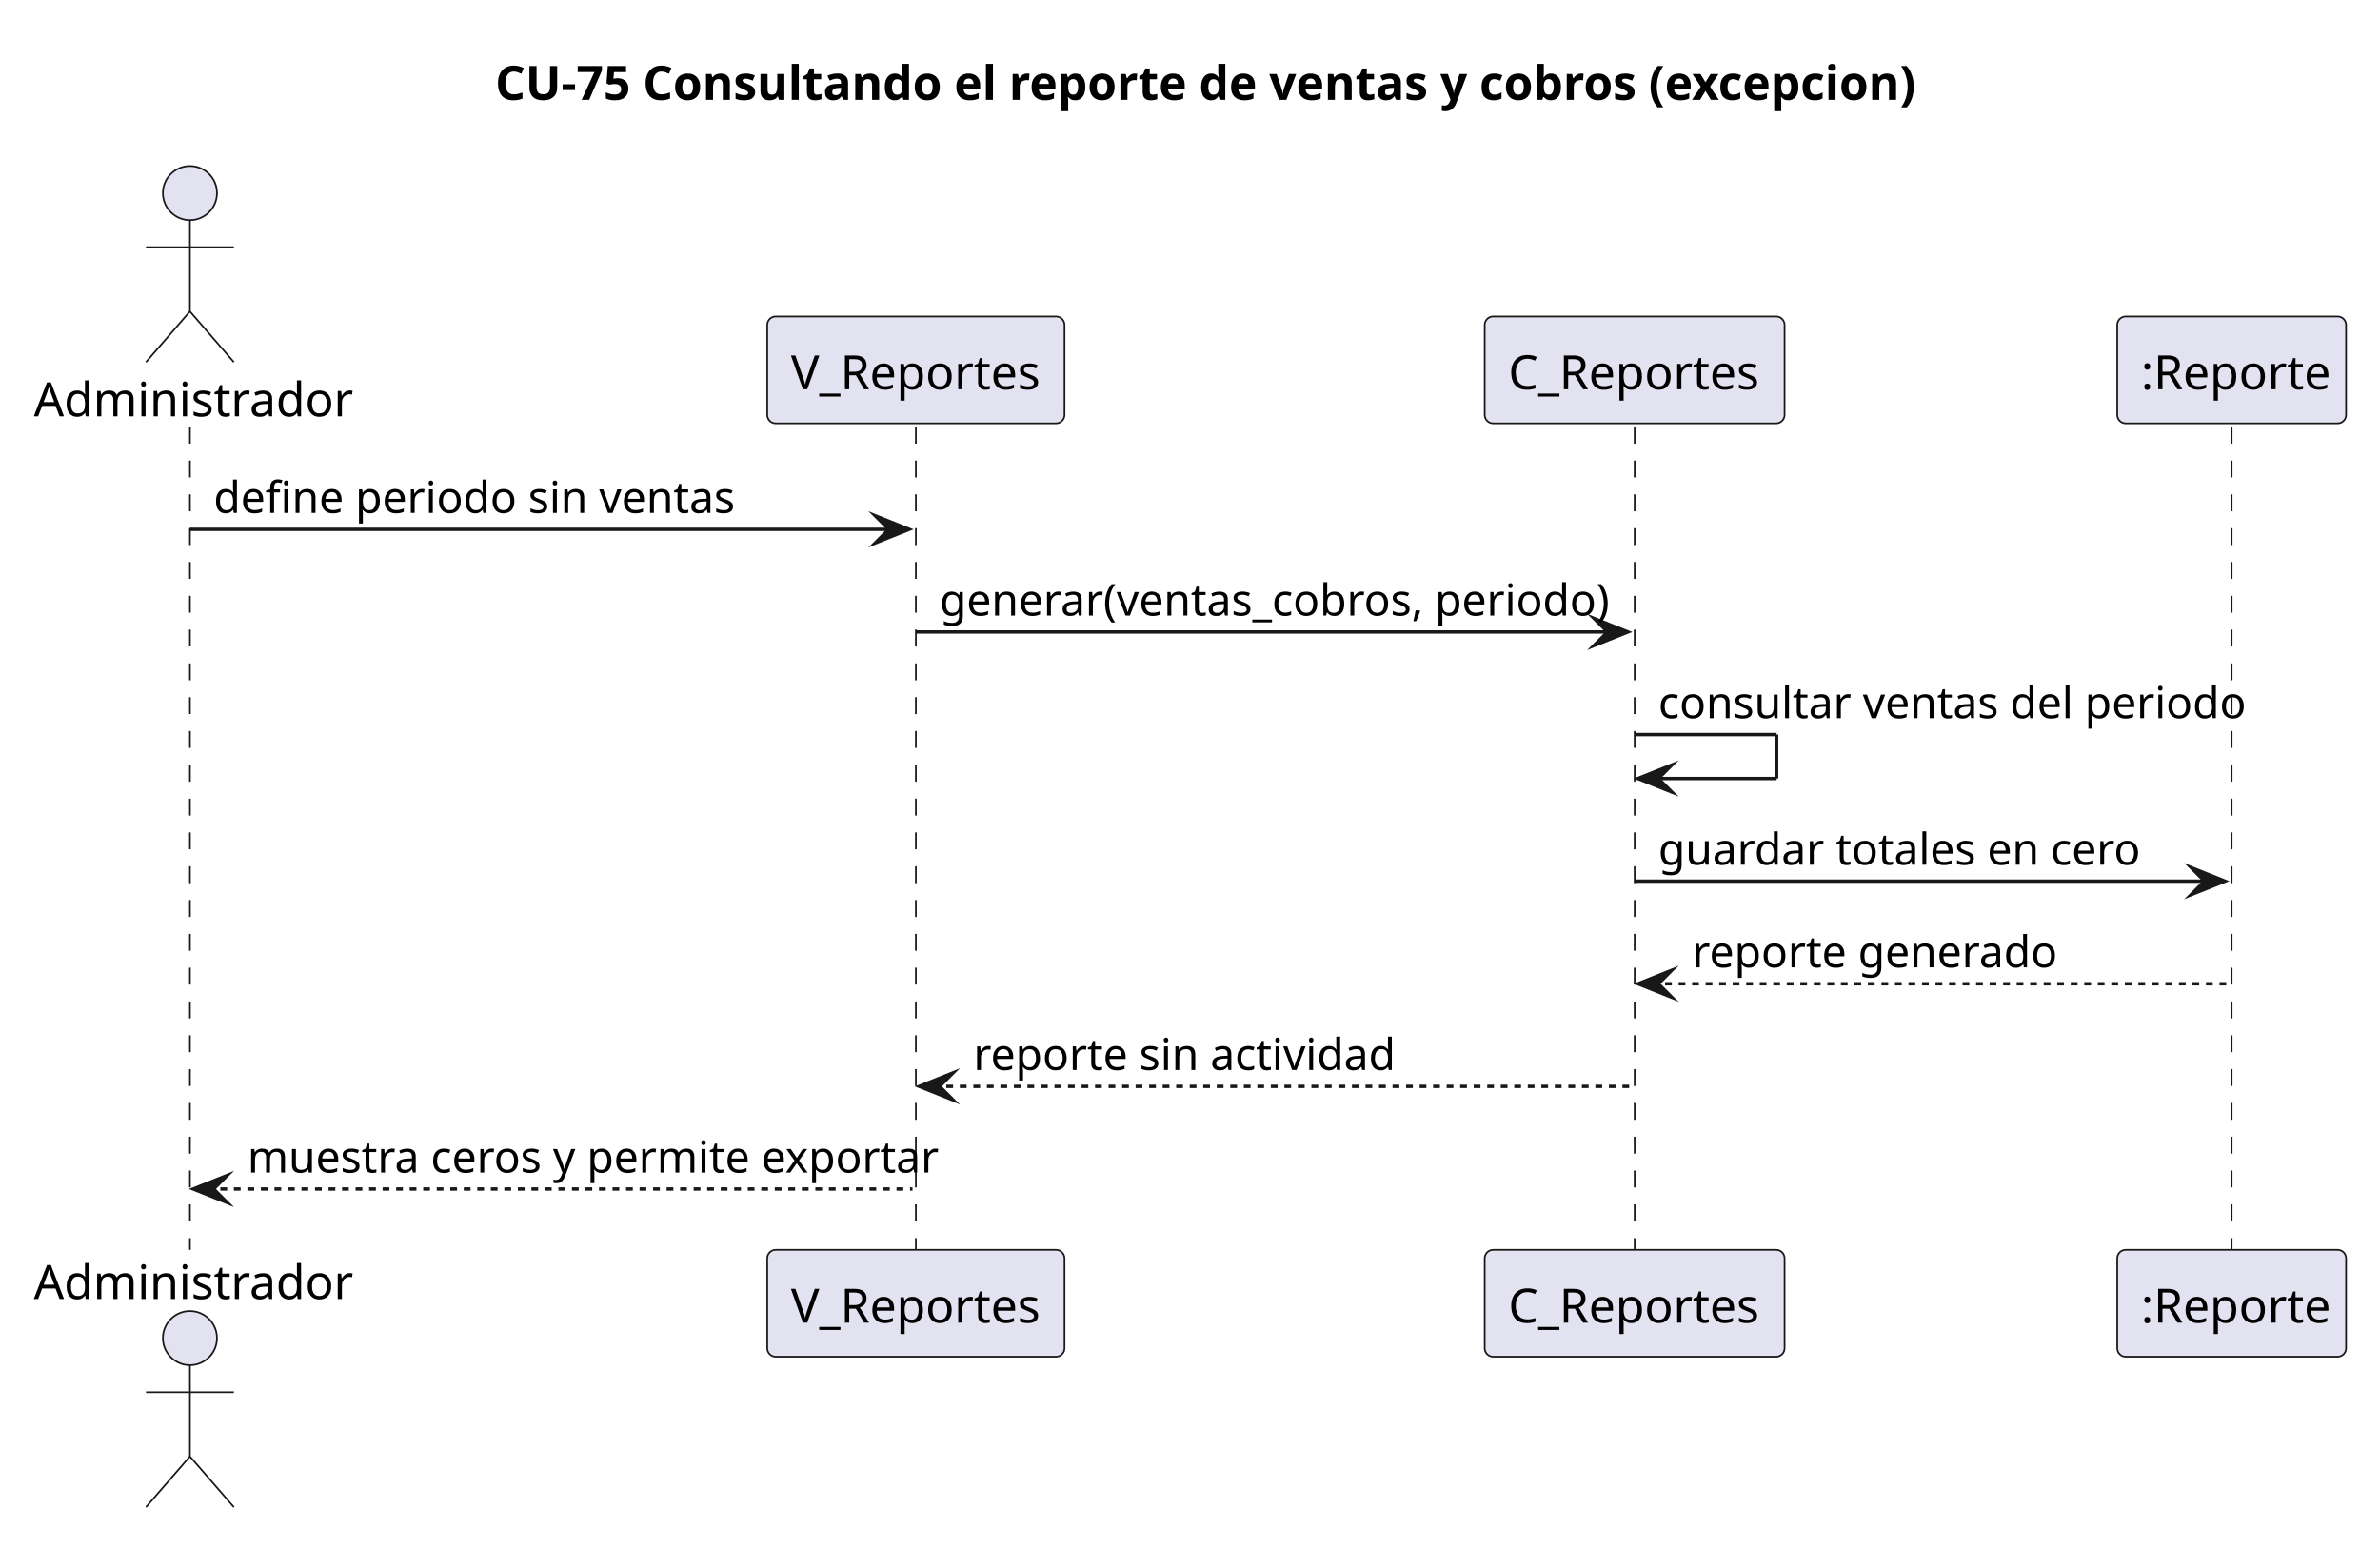
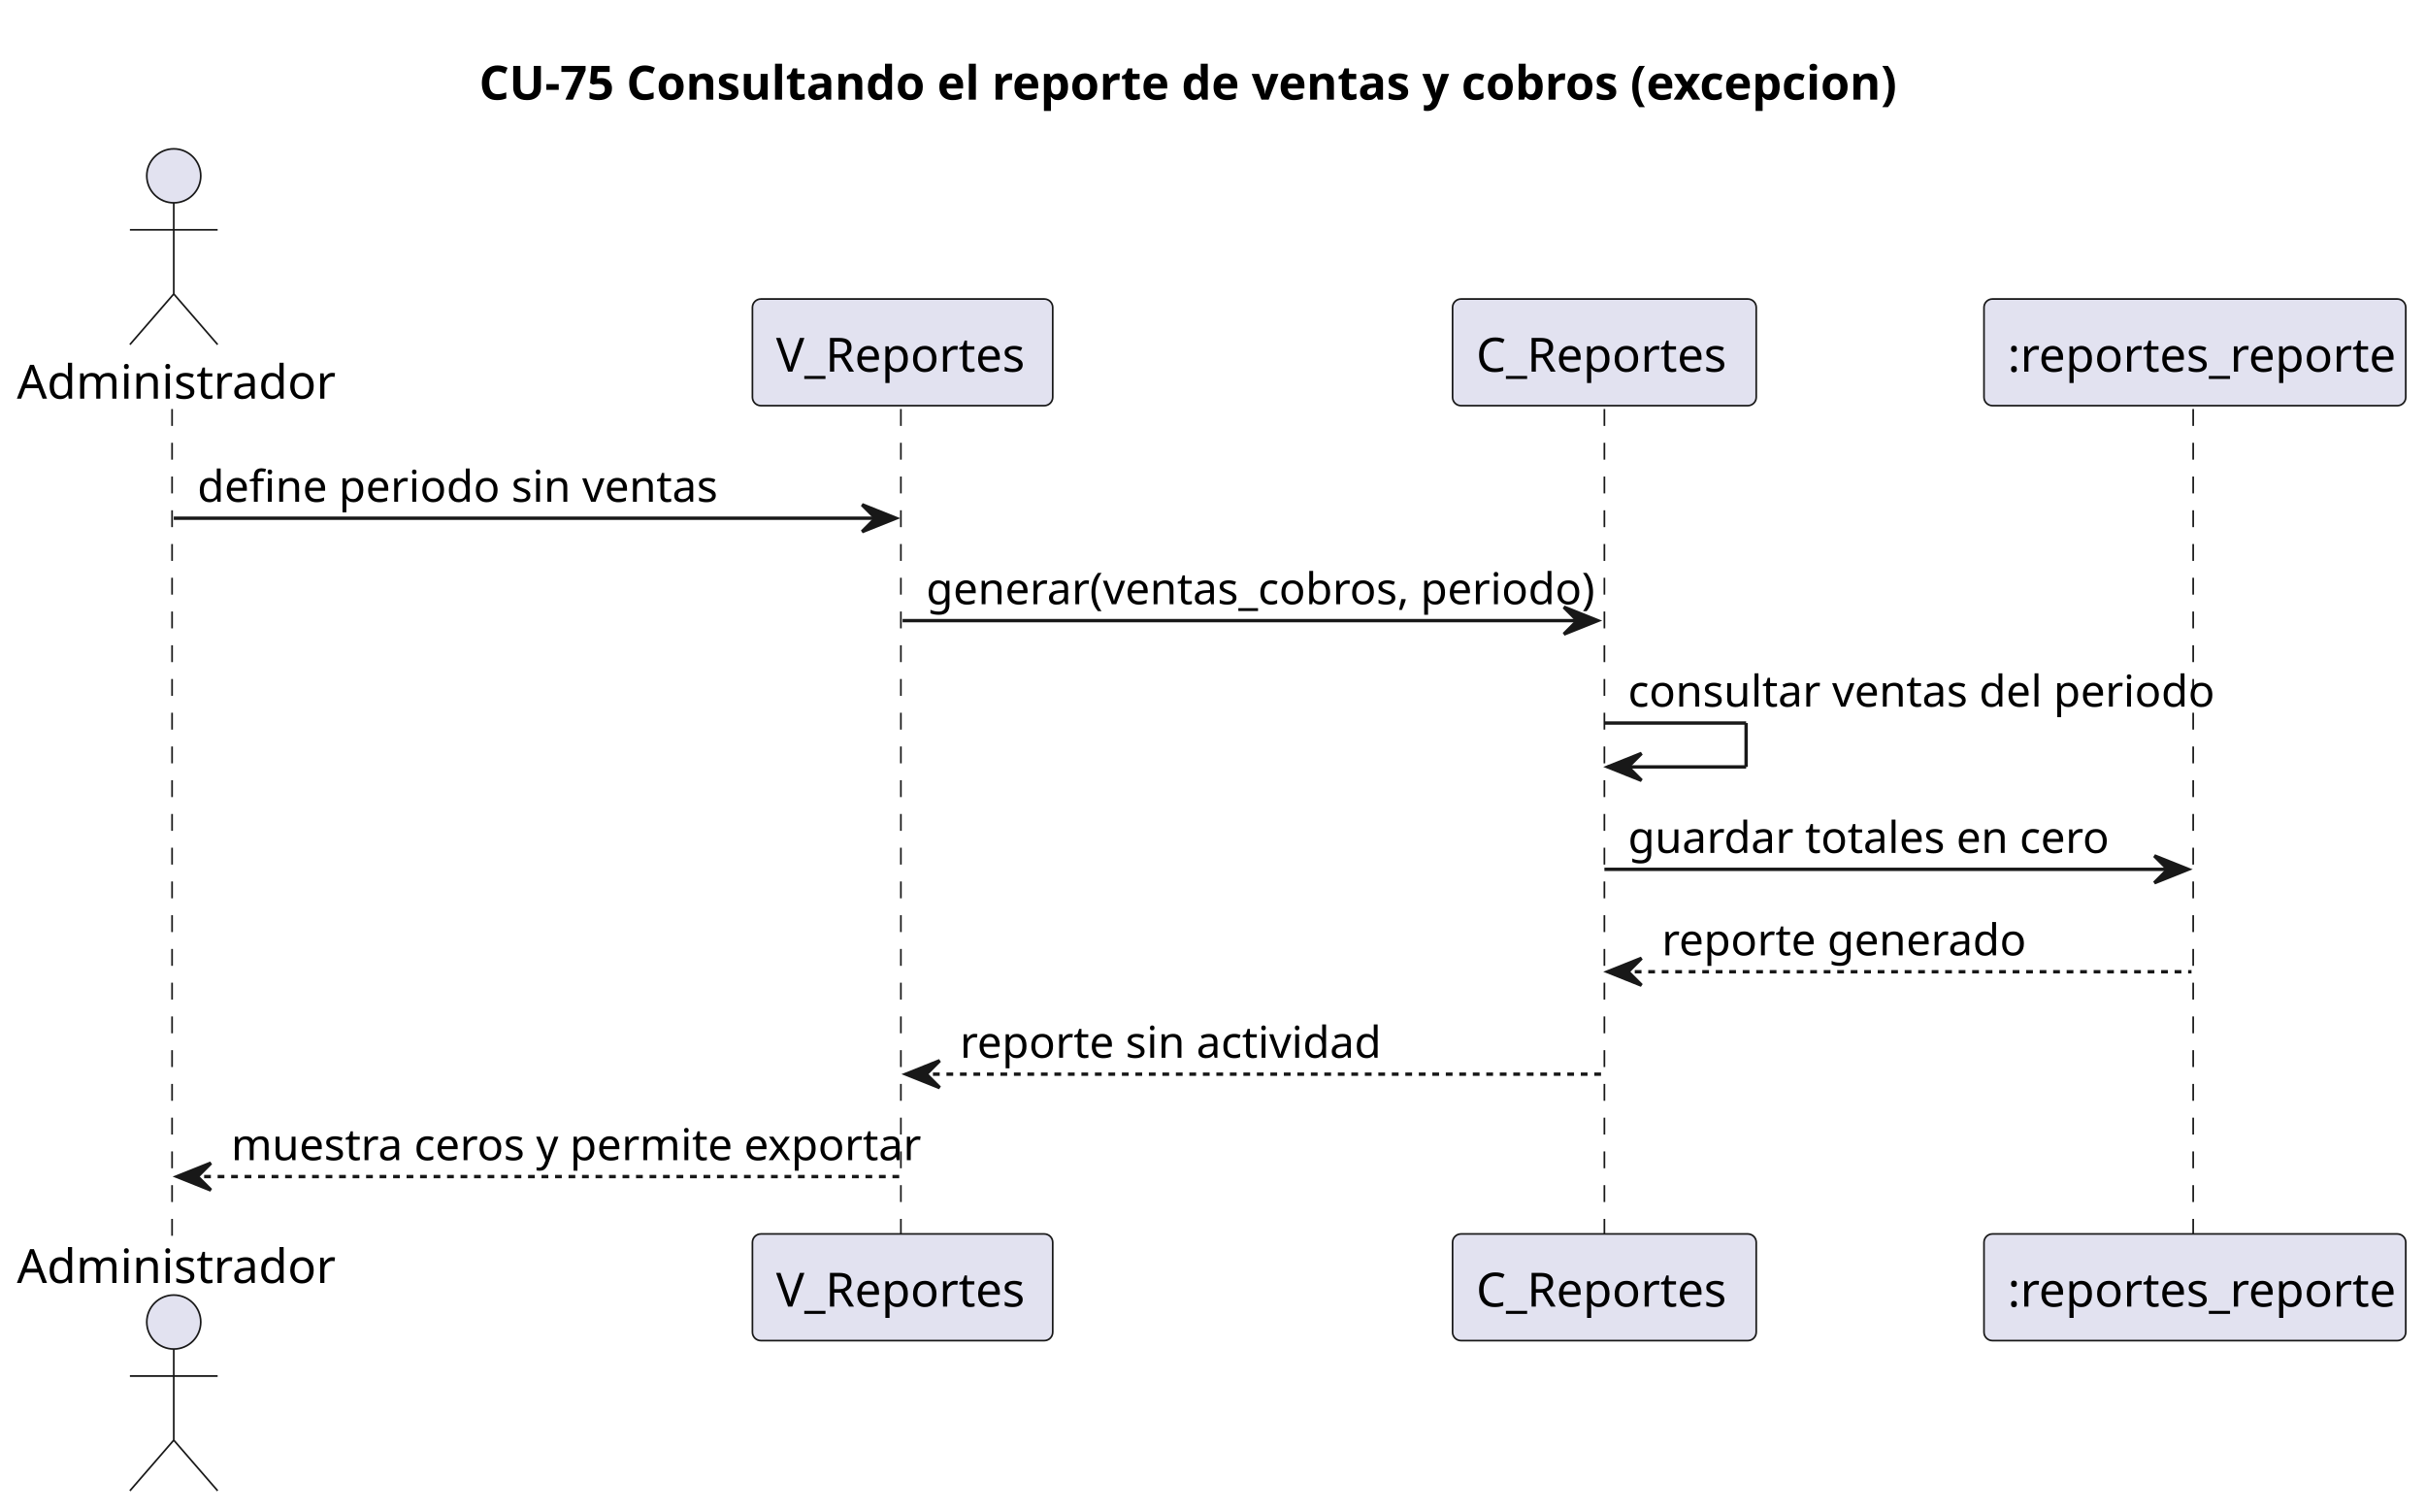
- <svg xmlns="http://www.w3.org/2000/svg" version="1.1" data-diagram-type="SEQUENCE" style="width:704px;height:458px;background:#FFFFFF;" width="704px" height="458px" viewBox="0 0 704 458" zoomAndPan="magnify" preserveAspectRatio="none" contentStyleType="text/css">
+ <svg xmlns="http://www.w3.org/2000/svg" contentStyleType="text/css" height="448px" preserveAspectRatio="none" style="width:719px;height:448px;background:#FFFFFF;" version="1.1" viewBox="0 0 719 448" width="719px" zoomAndPan="magnify">
  <defs />
-   <g font-family="sans-serif" lengthAdjust="spacing">
-     <g class="title" data-source-line="1">
-       <text x="146.495" y="29.533" fill="#000" font-size="14" textLength="409.985" font-weight="700">CU-75 Consultando el reporte de ventas y cobros (excepcion)</text>
-     </g>
-     <g>
-       <rect x="52.683" y="126.219" width="8" height="243.461" fill="#000" fill-opacity="0" />
-       <line x1="56.183" y1="126.219" x2="56.183" y2="369.68" style="stroke:#181818;stroke-width:0.5;stroke-dasharray:5,5;" />
-     </g>
-     <g>
-       <rect x="267.417" y="126.219" width="8" height="243.461" fill="#000" fill-opacity="0" />
-       <line x1="270.917" y1="126.219" x2="270.917" y2="369.68" style="stroke:#181818;stroke-width:0.5;stroke-dasharray:5,5;" />
-     </g>
-     <g>
-       <rect x="480.025" y="126.219" width="8" height="243.461" fill="#000" fill-opacity="0" />
-       <line x1="483.525" y1="126.219" x2="483.525" y2="369.68" style="stroke:#181818;stroke-width:0.5;stroke-dasharray:5,5;" />
-     </g>
-     <g>
-       <rect x="656.626" y="126.219" width="8" height="243.461" fill="#000" fill-opacity="0" />
-       <line x1="660.126" y1="126.219" x2="660.126" y2="369.68" style="stroke:#181818;stroke-width:0.5;stroke-dasharray:5,5;" />
-     </g>
-     <text x="10" y="123.143" fill="#000" font-size="14" textLength="86.365">Administrador</text>
-     <ellipse cx="56.183" cy="57.109" rx="8" ry="8" fill="#E2E2F0" style="stroke:#181818;stroke-width:0.5;" />
-     <path d="M56.183,65.109 L56.183,92.109 M43.183,73.109 L69.183,73.109 M56.183,92.109 L43.183,107.109 M56.183,92.109 L69.183,107.109" style="stroke:#181818;stroke-width:0.5;" fill="none" />
-     <rect x="226.952" y="93.609" width="87.931" height="31.609" fill="#E2E2F0" style="stroke:#181818;stroke-width:0.5;" rx="2.5" ry="2.5" />
-     <text x="233.952" y="115.143" fill="#000" font-size="14" textLength="73.931">V_Reportes</text>
-     <rect x="439.173" y="93.609" width="88.703" height="31.609" fill="#E2E2F0" style="stroke:#181818;stroke-width:0.5;" rx="2.5" ry="2.5" />
-     <text x="446.173" y="115.143" fill="#000" font-size="14" textLength="74.703">C_Reportes</text>
-     <rect x="626.278" y="93.609" width="67.696" height="31.609" fill="#E2E2F0" style="stroke:#181818;stroke-width:0.5;" rx="2.5" ry="2.5" />
-     <text x="633.278" y="115.143" fill="#000" font-size="14" textLength="53.696">:Reporte</text>
-     <text x="10" y="384.213" fill="#000" font-size="14" textLength="86.365">Administrador</text>
-     <ellipse cx="56.183" cy="395.789" rx="8" ry="8" fill="#E2E2F0" style="stroke:#181818;stroke-width:0.5;" />
-     <path d="M56.183,403.789 L56.183,430.789 M43.183,411.789 L69.183,411.789 M56.183,430.789 L43.183,445.789 M56.183,430.789 L69.183,445.789" style="stroke:#181818;stroke-width:0.5;" fill="none" />
-     <rect x="226.952" y="369.68" width="87.931" height="31.609" fill="#E2E2F0" style="stroke:#181818;stroke-width:0.5;" rx="2.5" ry="2.5" />
-     <text x="233.952" y="391.213" fill="#000" font-size="14" textLength="73.931">V_Reportes</text>
-     <rect x="439.173" y="369.68" width="88.703" height="31.609" fill="#E2E2F0" style="stroke:#181818;stroke-width:0.5;" rx="2.5" ry="2.5" />
-     <text x="446.173" y="391.213" fill="#000" font-size="14" textLength="74.703">C_Reportes</text>
-     <rect x="626.278" y="369.68" width="67.696" height="31.609" fill="#E2E2F0" style="stroke:#181818;stroke-width:0.5;" rx="2.5" ry="2.5" />
-     <text x="633.278" y="391.213" fill="#000" font-size="14" textLength="53.696">:Reporte</text>
-     <polygon points="258.917,152.57,268.917,156.57,258.917,160.57,262.917,156.57" fill="#181818" style="stroke:#181818;stroke-width:1;stroke-linejoin:miter;stroke-miterlimit:10;" />
-     <line x1="56.183" y1="156.57" x2="264.917" y2="156.57" style="stroke:#181818;stroke-width:1;" />
-     <text x="63.183" y="151.714" fill="#000" font-size="13" textLength="144.542">define periodo sin ventas</text>
-     <polygon points="471.525,182.922,481.525,186.922,471.525,190.922,475.525,186.922" fill="#181818" style="stroke:#181818;stroke-width:1;stroke-linejoin:miter;stroke-miterlimit:10;" />
-     <line x1="270.917" y1="186.922" x2="477.525" y2="186.922" style="stroke:#181818;stroke-width:1;" />
-     <text x="277.917" y="182.065" fill="#000" font-size="13" textLength="188.608">generar(ventas_cobros, periodo)</text>
-     <line x1="483.525" y1="217.273" x2="525.525" y2="217.273" style="stroke:#181818;stroke-width:1;" />
-     <line x1="525.525" y1="217.273" x2="525.525" y2="230.273" style="stroke:#181818;stroke-width:1;" />
-     <line x1="484.525" y1="230.273" x2="525.525" y2="230.273" style="stroke:#181818;stroke-width:1;" />
-     <polygon points="494.525,226.273,484.525,230.273,494.525,234.273,490.525,230.273" fill="#181818" style="stroke:#181818;stroke-width:1;stroke-linejoin:miter;stroke-miterlimit:10;" />
-     <text x="490.525" y="212.417" fill="#000" font-size="13" textLength="162.602">consultar ventas del periodo</text>
-     <polygon points="648.126,256.625,658.126,260.625,648.126,264.625,652.126,260.625" fill="#181818" style="stroke:#181818;stroke-width:1;stroke-linejoin:miter;stroke-miterlimit:10;" />
-     <line x1="483.525" y1="260.625" x2="654.126" y2="260.625" style="stroke:#181818;stroke-width:1;" />
-     <text x="490.525" y="255.769" fill="#000" font-size="13" textLength="133.694">guardar totales en cero</text>
-     <polygon points="494.525,286.977,484.525,290.977,494.525,294.977,490.525,290.977" fill="#181818" style="stroke:#181818;stroke-width:1;stroke-linejoin:miter;stroke-miterlimit:10;" />
-     <line x1="488.525" y1="290.977" x2="659.126" y2="290.977" style="stroke:#181818;stroke-width:1;stroke-dasharray:2,2;" />
-     <text x="500.525" y="286.12" fill="#000" font-size="13" textLength="99.741">reporte generado</text>
-     <polygon points="281.917,317.328,271.917,321.328,281.917,325.328,277.917,321.328" fill="#181818" style="stroke:#181818;stroke-width:1;stroke-linejoin:miter;stroke-miterlimit:10;" />
-     <line x1="275.917" y1="321.328" x2="482.525" y2="321.328" style="stroke:#181818;stroke-width:1;stroke-dasharray:2,2;" />
-     <text x="287.917" y="316.472" fill="#000" font-size="13" textLength="116.34">reporte sin actividad</text>
-     <polygon points="67.183,347.68,57.183,351.68,67.183,355.68,63.183,351.68" fill="#181818" style="stroke:#181818;stroke-width:1;stroke-linejoin:miter;stroke-miterlimit:10;" />
-     <line x1="61.183" y1="351.68" x2="269.917" y2="351.68" style="stroke:#181818;stroke-width:1;stroke-dasharray:2,2;" />
-     <text x="73.183" y="346.823" fill="#000" font-size="13" textLength="190.734">muestra ceros y permite exportar</text>
+   <g>
+     <text fill="#000000" font-family="sans-serif" font-size="14" font-weight="bold" lengthAdjust="spacing" textLength="433" x="142" y="29.533">CU-75 Consultando el reporte de ventas y cobros (excepcion)</text>
+     <line style="stroke:#181818;stroke-width:0.5;stroke-dasharray:5.0,5.0;" x1="51" x2="51" y1="121.219" y2="366.68" />
+     <line style="stroke:#181818;stroke-width:0.5;stroke-dasharray:5.0,5.0;" x1="267" x2="267" y1="121.219" y2="366.68" />
+     <line style="stroke:#181818;stroke-width:0.5;stroke-dasharray:5.0,5.0;" x1="475.5" x2="475.5" y1="121.219" y2="366.68" />
+     <line style="stroke:#181818;stroke-width:0.5;stroke-dasharray:5.0,5.0;" x1="650" x2="650" y1="121.219" y2="366.68" />
+     <text fill="#000000" font-family="sans-serif" font-size="14" lengthAdjust="spacing" textLength="87" x="5" y="118.143">Administrador</text>
+     <ellipse cx="51.5" cy="52.109" fill="#E2E2F0" rx="8" ry="8" style="stroke:#181818;stroke-width:0.5;" />
+     <path d="M51.5,60.109 L51.5,87.109 M38.5,68.109 L64.5,68.109 M51.5,87.109 L38.5,102.109 M51.5,87.109 L64.5,102.109 " fill="none" style="stroke:#181818;stroke-width:0.5;" />
+     <text fill="#000000" font-family="sans-serif" font-size="14" lengthAdjust="spacing" textLength="87" x="5" y="380.213">Administrador</text>
+     <ellipse cx="51.5" cy="391.789" fill="#E2E2F0" rx="8" ry="8" style="stroke:#181818;stroke-width:0.5;" />
+     <path d="M51.5,399.789 L51.5,426.789 M38.5,407.789 L64.5,407.789 M51.5,426.789 L38.5,441.789 M51.5,426.789 L64.5,441.789 " fill="none" style="stroke:#181818;stroke-width:0.5;" />
+     <rect fill="#E2E2F0" height="31.609" rx="2.5" ry="2.5" style="stroke:#181818;stroke-width:0.5;" width="89" x="223" y="88.609" />
+     <text fill="#000000" font-family="sans-serif" font-size="14" lengthAdjust="spacing" textLength="75" x="230" y="110.143">V_Reportes</text>
+     <rect fill="#E2E2F0" height="31.609" rx="2.5" ry="2.5" style="stroke:#181818;stroke-width:0.5;" width="89" x="223" y="365.68" />
+     <text fill="#000000" font-family="sans-serif" font-size="14" lengthAdjust="spacing" textLength="75" x="230" y="387.213">V_Reportes</text>
+     <rect fill="#E2E2F0" height="31.609" rx="2.5" ry="2.5" style="stroke:#181818;stroke-width:0.5;" width="90" x="430.5" y="88.609" />
+     <text fill="#000000" font-family="sans-serif" font-size="14" lengthAdjust="spacing" textLength="76" x="437.5" y="110.143">C_Reportes</text>
+     <rect fill="#E2E2F0" height="31.609" rx="2.5" ry="2.5" style="stroke:#181818;stroke-width:0.5;" width="90" x="430.5" y="365.68" />
+     <text fill="#000000" font-family="sans-serif" font-size="14" lengthAdjust="spacing" textLength="76" x="437.5" y="387.213">C_Reportes</text>
+     <rect fill="#E2E2F0" height="31.609" rx="2.5" ry="2.5" style="stroke:#181818;stroke-width:0.5;" width="125" x="588" y="88.609" />
+     <text fill="#000000" font-family="sans-serif" font-size="14" lengthAdjust="spacing" textLength="111" x="595" y="110.143">:reportes_reporte</text>
+     <rect fill="#E2E2F0" height="31.609" rx="2.5" ry="2.5" style="stroke:#181818;stroke-width:0.5;" width="125" x="588" y="365.68" />
+     <text fill="#000000" font-family="sans-serif" font-size="14" lengthAdjust="spacing" textLength="111" x="595" y="387.213">:reportes_reporte</text>
+     <polygon fill="#181818" points="255.5,149.57,265.5,153.57,255.5,157.57,259.5,153.57" style="stroke:#181818;stroke-width:1.0;" />
+     <line style="stroke:#181818;stroke-width:1.0;" x1="51.5" x2="261.5" y1="153.57" y2="153.57" />
+     <text fill="#000000" font-family="sans-serif" font-size="13" lengthAdjust="spacing" textLength="142" x="58.5" y="148.714">define periodo sin ventas</text>
+     <polygon fill="#181818" points="463.5,179.922,473.5,183.922,463.5,187.922,467.5,183.922" style="stroke:#181818;stroke-width:1.0;" />
+     <line style="stroke:#181818;stroke-width:1.0;" x1="267.5" x2="469.5" y1="183.922" y2="183.922" />
+     <text fill="#000000" font-family="sans-serif" font-size="13" lengthAdjust="spacing" textLength="184" x="274.5" y="179.065">generar(ventas_cobros, periodo)</text>
+     <line style="stroke:#181818;stroke-width:1.0;" x1="475.5" x2="517.5" y1="214.273" y2="214.273" />
+     <line style="stroke:#181818;stroke-width:1.0;" x1="517.5" x2="517.5" y1="214.273" y2="227.273" />
+     <line style="stroke:#181818;stroke-width:1.0;" x1="476.5" x2="517.5" y1="227.273" y2="227.273" />
+     <polygon fill="#181818" points="486.5,223.273,476.5,227.273,486.5,231.273,482.5,227.273" style="stroke:#181818;stroke-width:1.0;" />
+     <text fill="#000000" font-family="sans-serif" font-size="13" lengthAdjust="spacing" textLength="161" x="482.5" y="209.417">consultar ventas del periodo</text>
+     <polygon fill="#181818" points="638.5,253.625,648.5,257.625,638.5,261.625,642.5,257.625" style="stroke:#181818;stroke-width:1.0;" />
+     <line style="stroke:#181818;stroke-width:1.0;" x1="475.5" x2="644.5" y1="257.625" y2="257.625" />
+     <text fill="#000000" font-family="sans-serif" font-size="13" lengthAdjust="spacing" textLength="133" x="482.5" y="252.769">guardar totales en cero</text>
+     <polygon fill="#181818" points="486.5,283.977,476.5,287.977,486.5,291.977,482.5,287.977" style="stroke:#181818;stroke-width:1.0;" />
+     <line style="stroke:#181818;stroke-width:1.0;stroke-dasharray:2.0,2.0;" x1="480.5" x2="649.5" y1="287.977" y2="287.977" />
+     <text fill="#000000" font-family="sans-serif" font-size="13" lengthAdjust="spacing" textLength="97" x="492.5" y="283.12">reporte generado</text>
+     <polygon fill="#181818" points="278.5,314.328,268.5,318.328,278.5,322.328,274.5,318.328" style="stroke:#181818;stroke-width:1.0;" />
+     <line style="stroke:#181818;stroke-width:1.0;stroke-dasharray:2.0,2.0;" x1="272.5" x2="474.5" y1="318.328" y2="318.328" />
+     <text fill="#000000" font-family="sans-serif" font-size="13" lengthAdjust="spacing" textLength="115" x="284.5" y="313.472">reporte sin actividad</text>
+     <polygon fill="#181818" points="62.5,344.68,52.5,348.68,62.5,352.68,58.5,348.68" style="stroke:#181818;stroke-width:1.0;" />
+     <line style="stroke:#181818;stroke-width:1.0;stroke-dasharray:2.0,2.0;" x1="56.5" x2="266.5" y1="348.68" y2="348.68" />
+     <text fill="#000000" font-family="sans-serif" font-size="13" lengthAdjust="spacing" textLength="192" x="68.5" y="343.823">muestra ceros y permite exportar</text>
  </g>
</svg>
